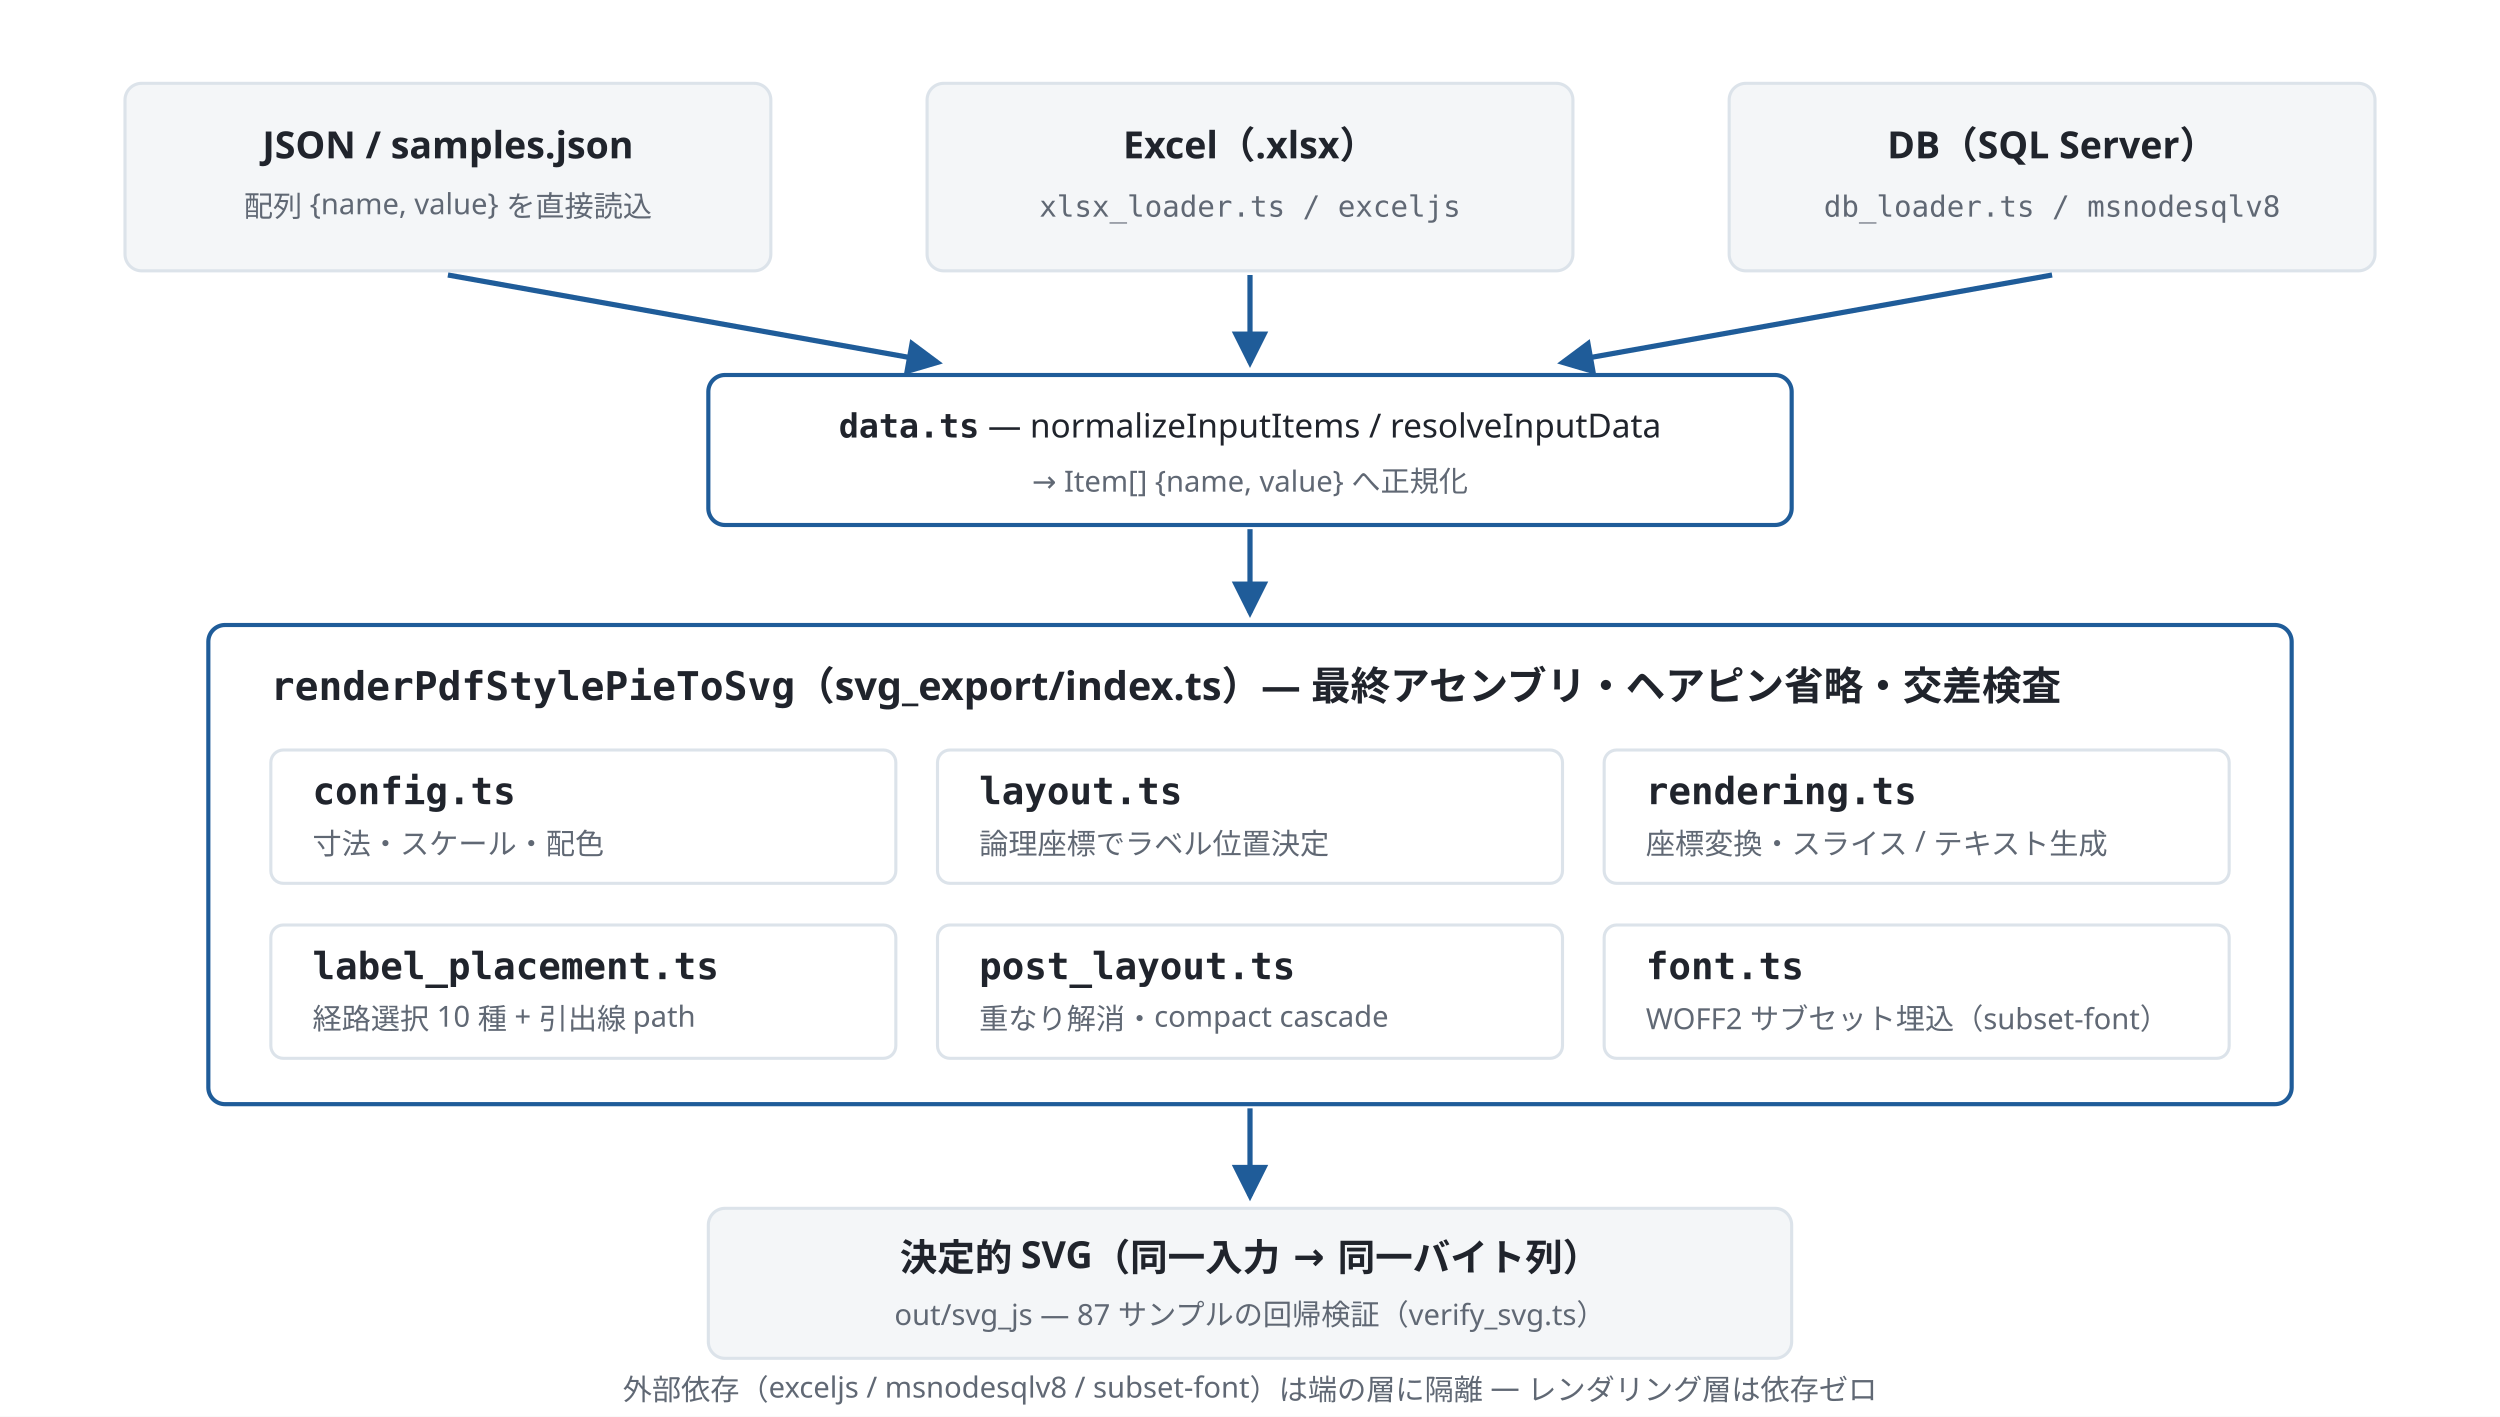
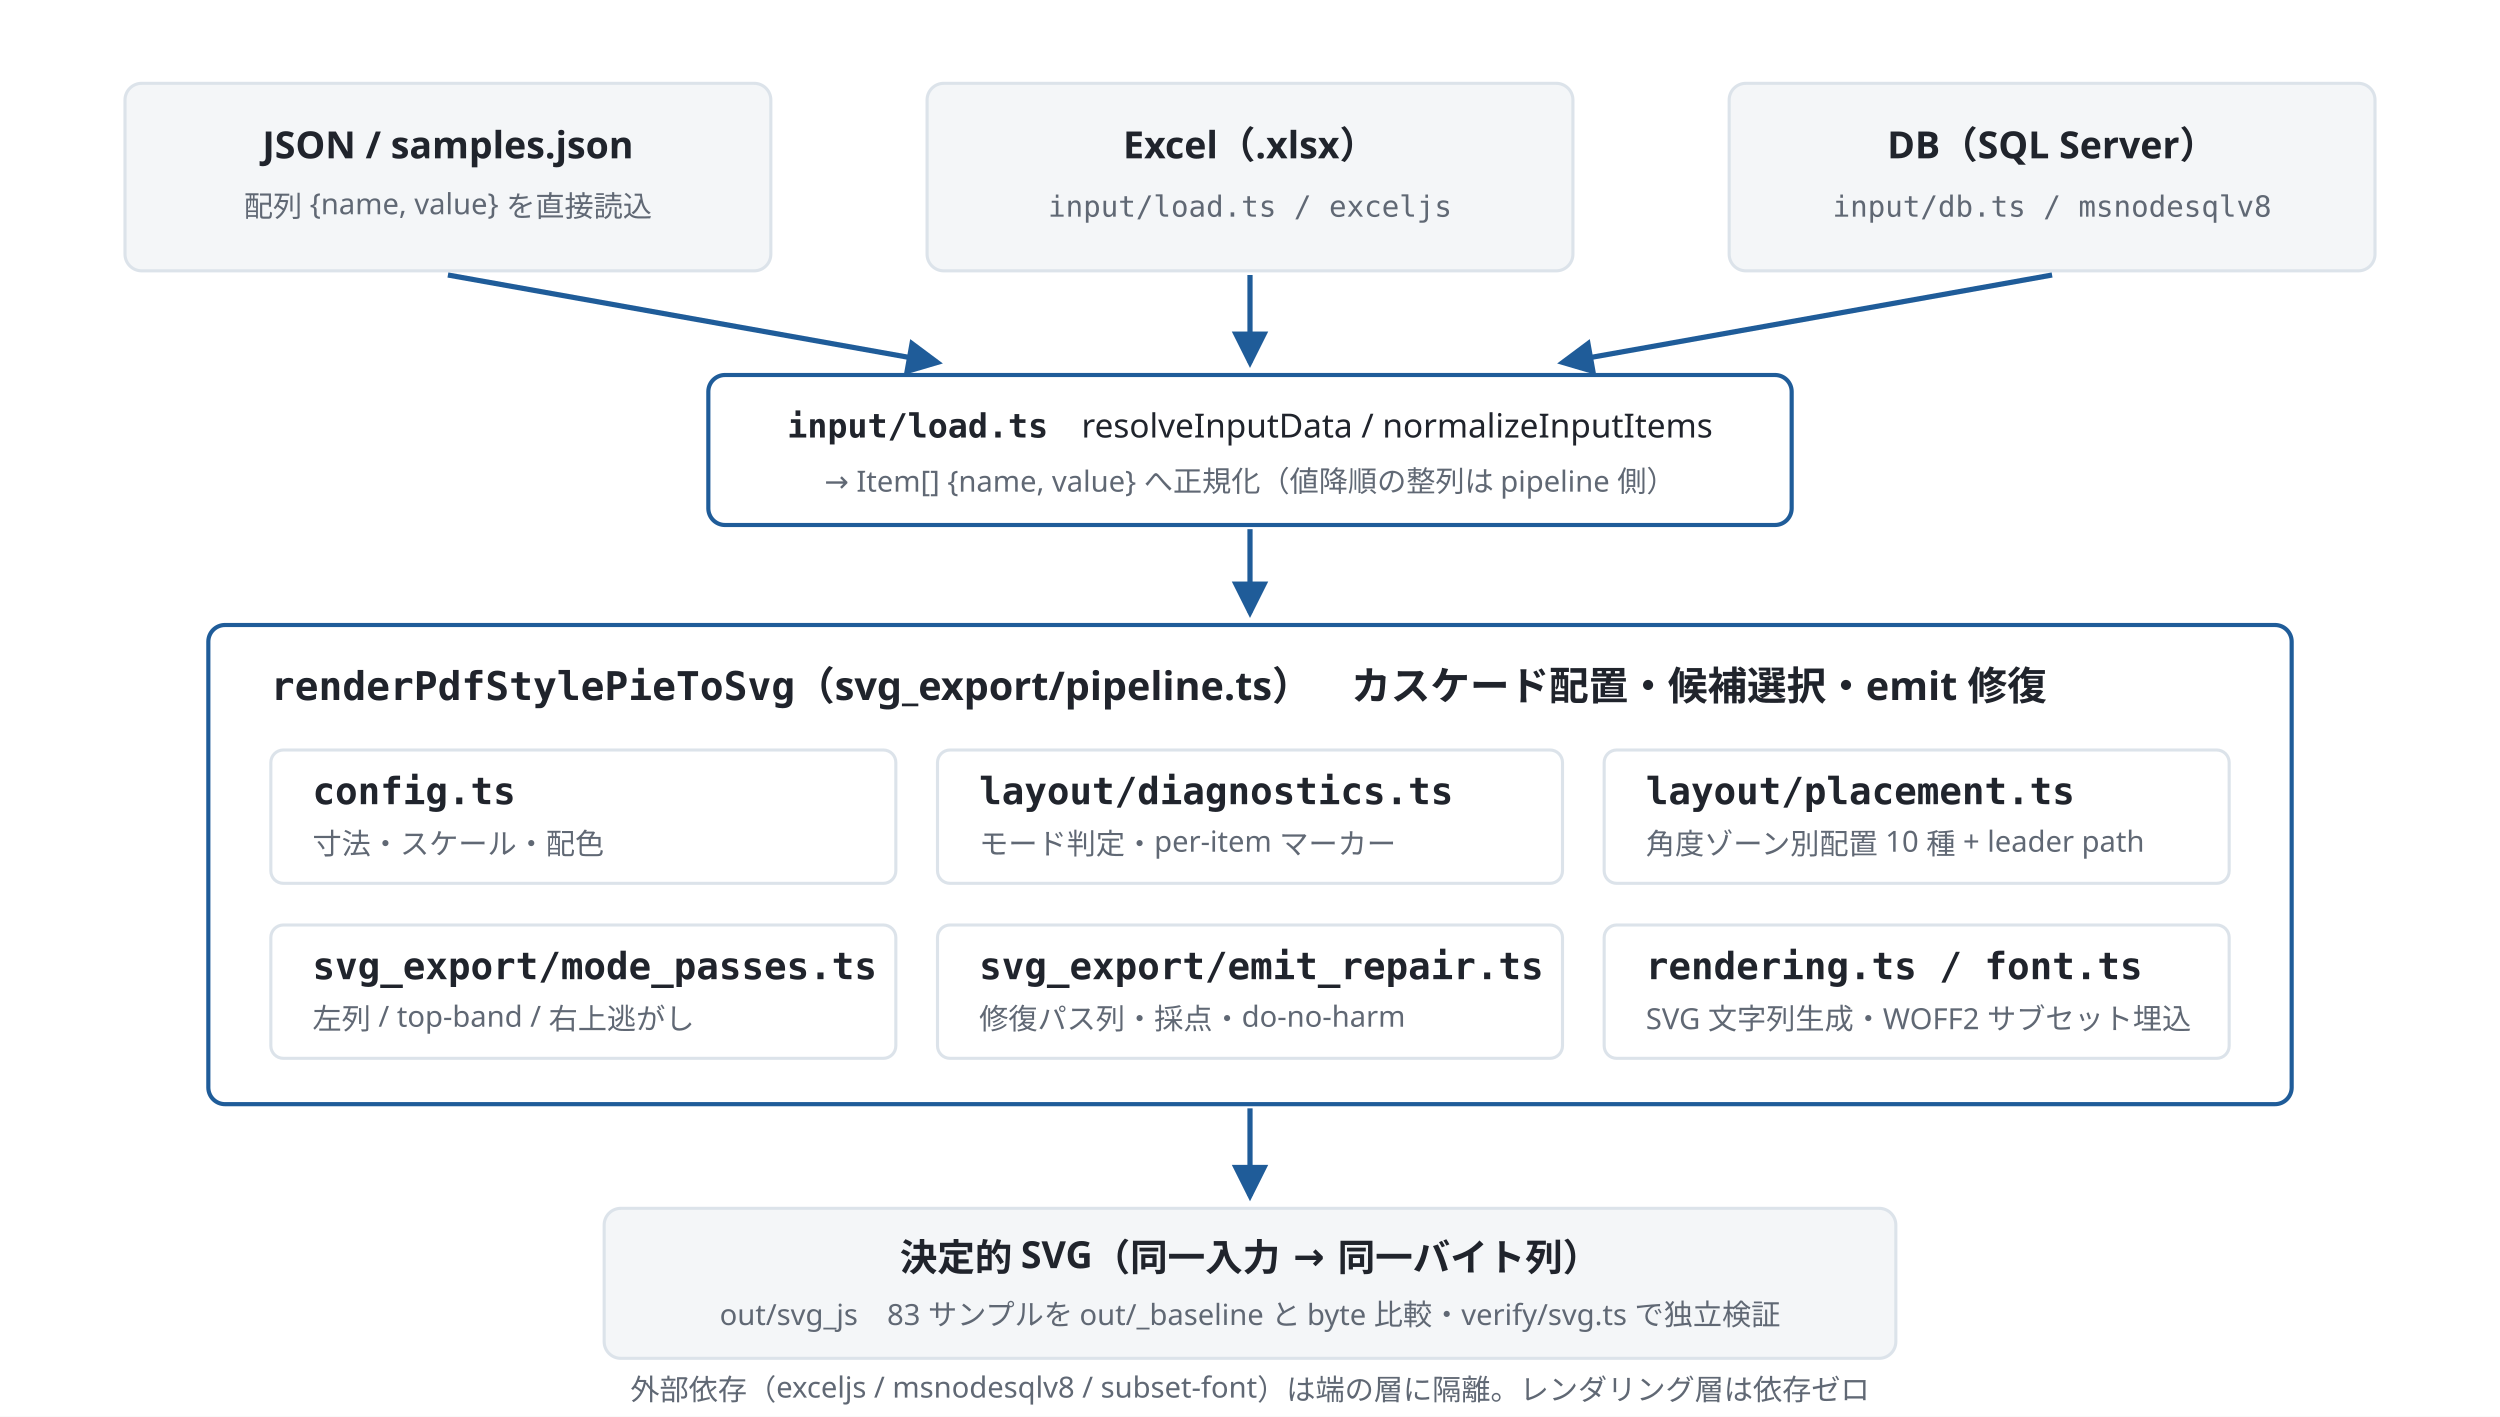
<svg xmlns="http://www.w3.org/2000/svg" width="1200" height="680" viewBox="0 0 1200 680">
  <style>
    text { font-family: 'BIZ UDPGothic', sans-serif; fill: #20242C; }
    .mono { font-family: 'BIZ UDGothic', monospace; }
    .name { font-size: 18px; font-weight: bold; }
    .item { font-size: 16px; }
    .small { font-size: 14px; fill: #606874; }
    .head { font-size: 19px; font-weight: bold; }
    .box { fill: #FFFFFF; stroke: #1F5C99; stroke-width: 2; }
    .panel { fill: #F4F6F8; stroke: #DCE3EA; stroke-width: 1.5; }
    .sub { fill: #FFFFFF; stroke: #DCE3EA; stroke-width: 1.5; }
    .edge { stroke: #1F5C99; stroke-width: 2.5; fill: none; marker-end: url(#arrow); }
  </style>
  <defs>
    <marker id="arrow" viewBox="0 0 10 10" refX="8.5" refY="5" markerWidth="7" markerHeight="7" orient="auto-start-reverse">
      <path d="M0,0 L10,5 L0,10 z" fill="#1F5C99" />
    </marker>
  </defs>
  <rect width="1200" height="680" fill="#FFFFFF" />
  <rect class="panel" x="60" y="40" width="310" height="90" rx="8" />
  <text class="name" x="215" y="76" text-anchor="middle">JSON / samples.json</text>
  <text class="small" x="215" y="104" text-anchor="middle">配列 {name, value} を直接読込</text>
  <rect class="panel" x="445" y="40" width="310" height="90" rx="8" />
  <text class="name" x="600" y="76" text-anchor="middle">Excel（.xlsx）</text>
-   <text class="small mono" x="600" y="104" text-anchor="middle">xlsx_loader.ts / exceljs</text>
+   <text class="small mono" x="600" y="104" text-anchor="middle">input/load.ts / exceljs</text>
  <rect class="panel" x="830" y="40" width="310" height="90" rx="8" />
  <text class="name" x="985" y="76" text-anchor="middle">DB（SQL Server）</text>
-   <text class="small mono" x="985" y="104" text-anchor="middle">db_loader.ts / msnodesqlv8</text>
+   <text class="small mono" x="985" y="104" text-anchor="middle">input/db.ts / msnodesqlv8</text>
  <rect class="box" x="340" y="180" width="520" height="72" rx="8" />
  <text class="item" x="600" y="210" text-anchor="middle">
-     <tspan class="mono" font-weight="bold">data.ts</tspan> ― normalizeInputItems / resolveInputData</text>
-   <text class="small" x="600" y="236" text-anchor="middle">→ Item[] {name, value} へ正規化</text>
+     <tspan class="mono" font-weight="bold">input/load.ts</tspan>　resolveInputData / normalizeInputItems</text>
+   <text class="small" x="600" y="236" text-anchor="middle">→ Item[] {name, value} へ正規化（値降順の整列は pipeline 側）</text>
  <rect class="box" x="100" y="300" width="1000" height="230" rx="8" />
  <text class="head" x="130" y="336">
-     <tspan class="mono">renderPdfStylePieToSvg</tspan>（svg_export/index.ts）― 最終アセンブリ・ヘアピン省略・交差検査</text>
+     <tspan class="mono">renderPdfStylePieToSvg</tspan>（svg_export/pipeline.ts）　カスケード配置・候補選択・emit 修復</text>
  <rect class="sub" x="130" y="360" width="300" height="64" rx="6" />
  <text class="name mono" x="150" y="386">config.ts</text>
  <text class="small" x="150" y="410">寸法・スケール・配色</text>
  <rect class="sub" x="450" y="360" width="300" height="64" rx="6" />
-   <text class="name mono" x="470" y="386">layout.ts</text>
-   <text class="small" x="470" y="410">論理座標でラベル位置決定</text>
+   <text class="name mono" x="470" y="386">layout/diagnostics.ts</text>
+   <text class="small" x="470" y="410">モード判定・per-item マーカー</text>
  <rect class="sub" x="770" y="360" width="300" height="64" rx="6" />
-   <text class="name mono" x="790" y="386">rendering.ts</text>
-   <text class="small" x="790" y="410">座標変換・スライス / テキスト生成</text>
+   <text class="name mono" x="790" y="386">layout/placement.ts</text>
+   <text class="small" x="790" y="410">角度ゾーン別配置 10 種 + leader path</text>
  <rect class="sub" x="130" y="444" width="300" height="64" rx="6" />
-   <text class="name mono" x="150" y="470">label_placement.ts</text>
-   <text class="small" x="150" y="494">経路選択 10 種 + 引出線 path</text>
+   <text class="name mono" x="150" y="470">svg_export/mode_passes.ts</text>
+   <text class="small" x="150" y="494">左列 / top-band / 右上逃がし</text>
  <rect class="sub" x="450" y="444" width="300" height="64" rx="6" />
-   <text class="name mono" x="470" y="470">post_layout.ts</text>
-   <text class="small" x="470" y="494">重なり解消・compact cascade</text>
+   <text class="name mono" x="470" y="470">svg_export/emit_repair.ts</text>
+   <text class="small" x="470" y="494">修復パス列・採点・do-no-harm</text>
  <rect class="sub" x="770" y="444" width="300" height="64" rx="6" />
-   <text class="name mono" x="790" y="470">font.ts</text>
-   <text class="small" x="790" y="494">WOFF2 サブセット埋込（subset-font）</text>
-   <rect class="panel" x="340" y="580" width="520" height="72" rx="8" />
+   <text class="name mono" x="790" y="470">rendering.ts / font.ts</text>
+   <text class="small" x="790" y="494">SVG 文字列生成・WOFF2 サブセット埋込</text>
+   <rect class="panel" x="290" y="580" width="620" height="72" rx="8" />
  <text class="name" x="600" y="610" text-anchor="middle">決定的 SVG（同一入力 → 同一バイト列）</text>
-   <text class="small" x="600" y="636" text-anchor="middle">out/svg_js ― 87 サンプルの回帰検証（verify_svg.ts）</text>
+   <text class="small" x="600" y="636" text-anchor="middle">out/svg_js　83 サンプルを out/_baseline と byte 比較・verify/svg.ts で独立検証</text>
  <line class="edge" x1="215" y1="132" x2="450" y2="174" />
  <line class="edge" x1="600" y1="132" x2="600" y2="174" />
  <line class="edge" x1="985" y1="132" x2="750" y2="174" />
  <line class="edge" x1="600" y1="254" x2="600" y2="294" />
  <line class="edge" x1="600" y1="532" x2="600" y2="574" />
-   <text class="small" x="600" y="672" text-anchor="middle">外部依存（exceljs / msnodesqlv8 / subset-font）は端の層に隔離 ― レンダリング層は依存ゼロ</text>
+   <text class="small" x="600" y="672" text-anchor="middle">外部依存（exceljs / msnodesqlv8 / subset-font）は端の層に隔離。レンダリング層は依存ゼロ</text>
</svg>
